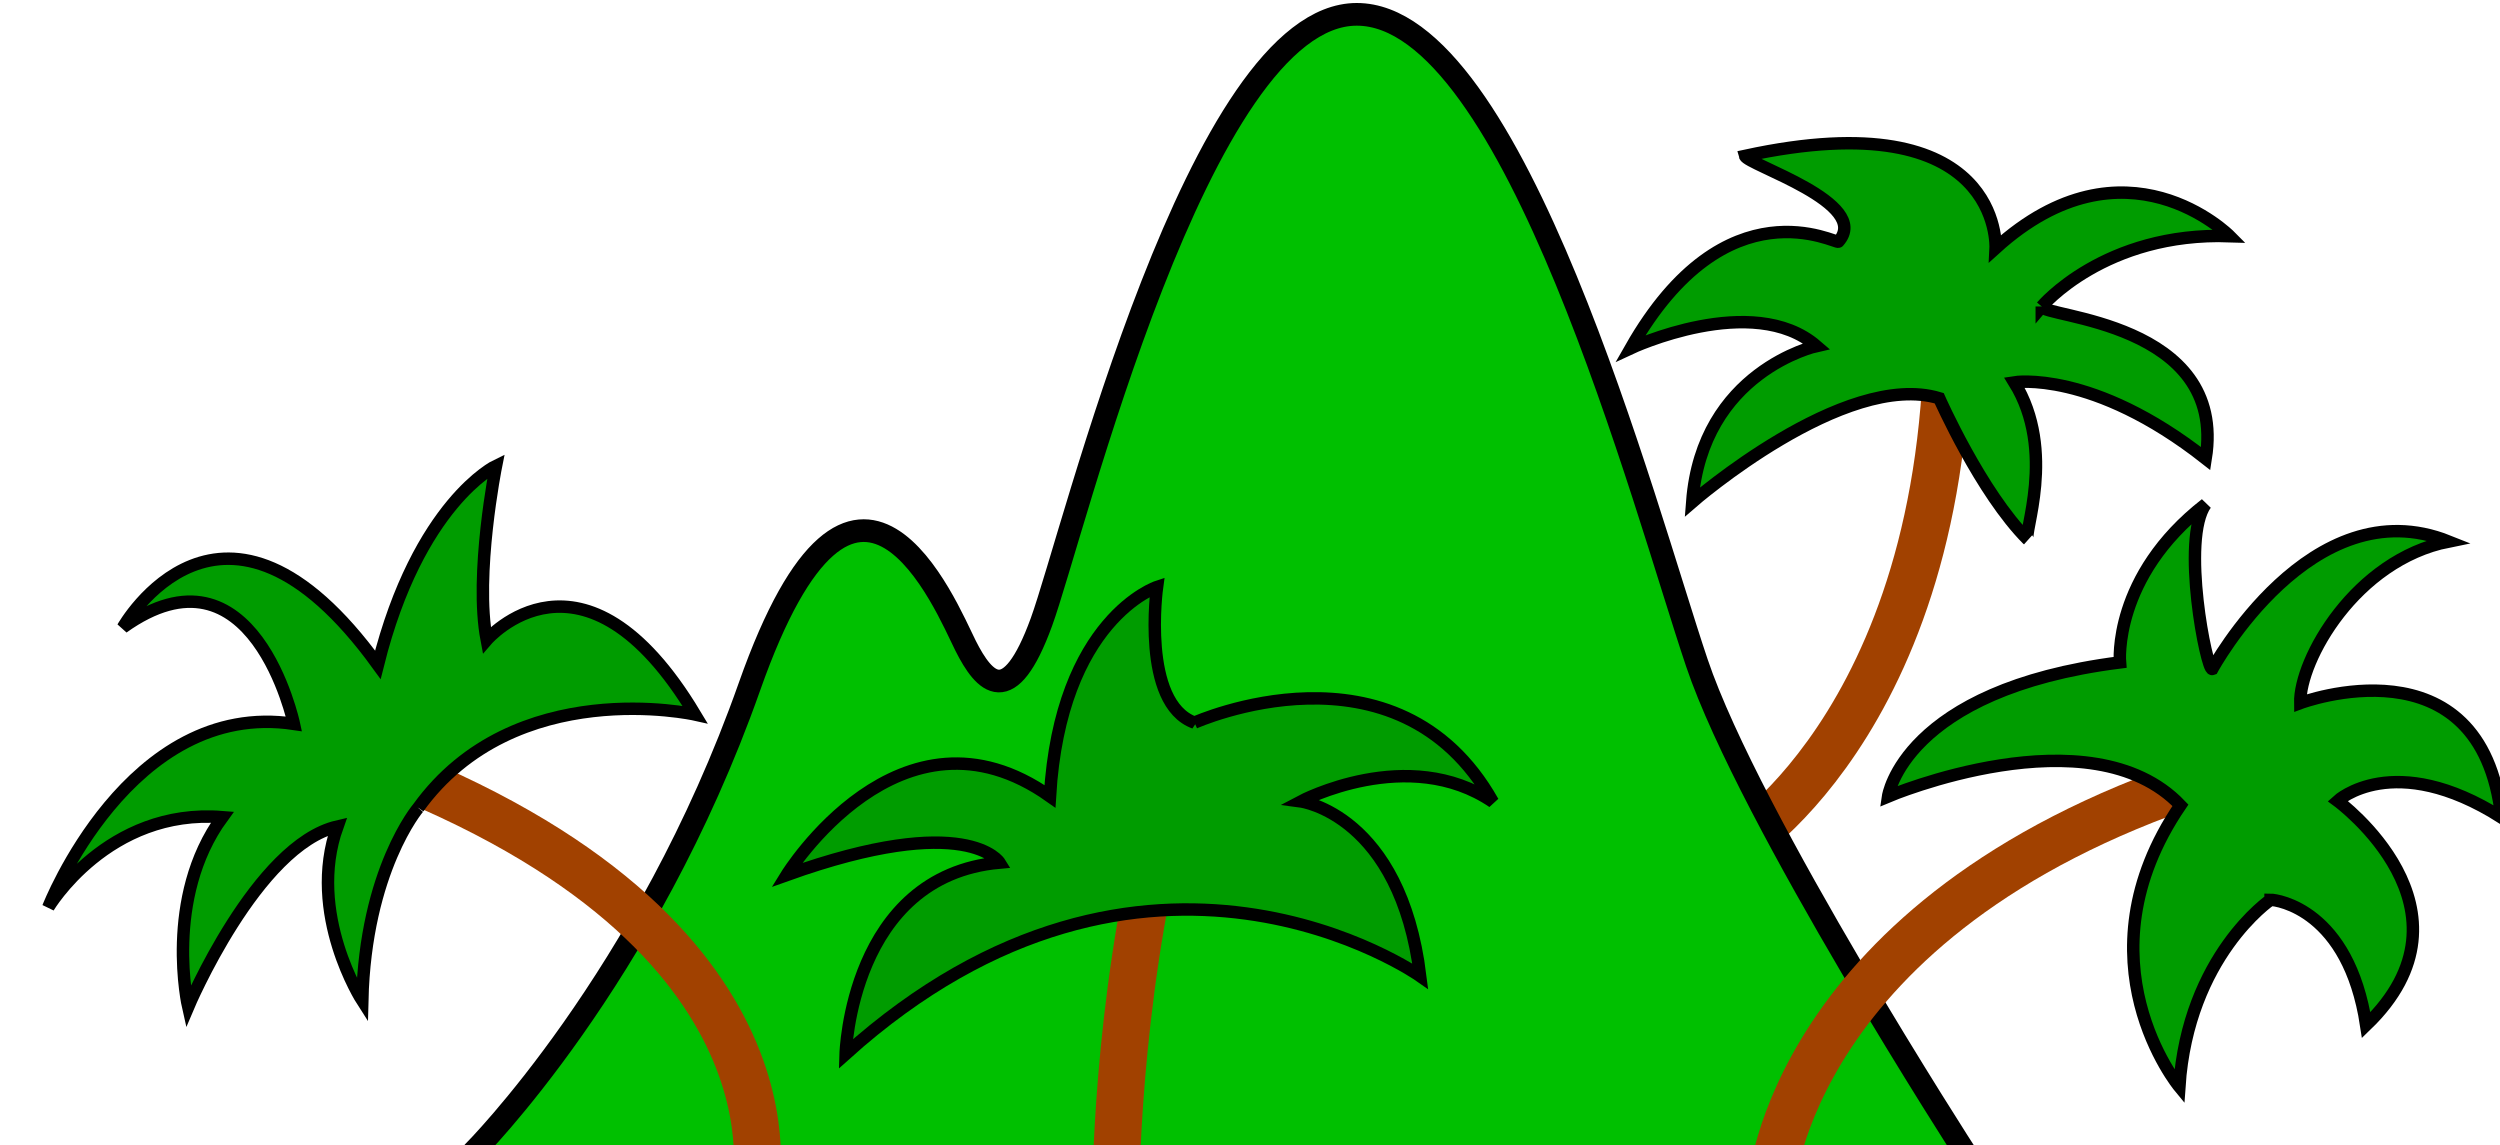
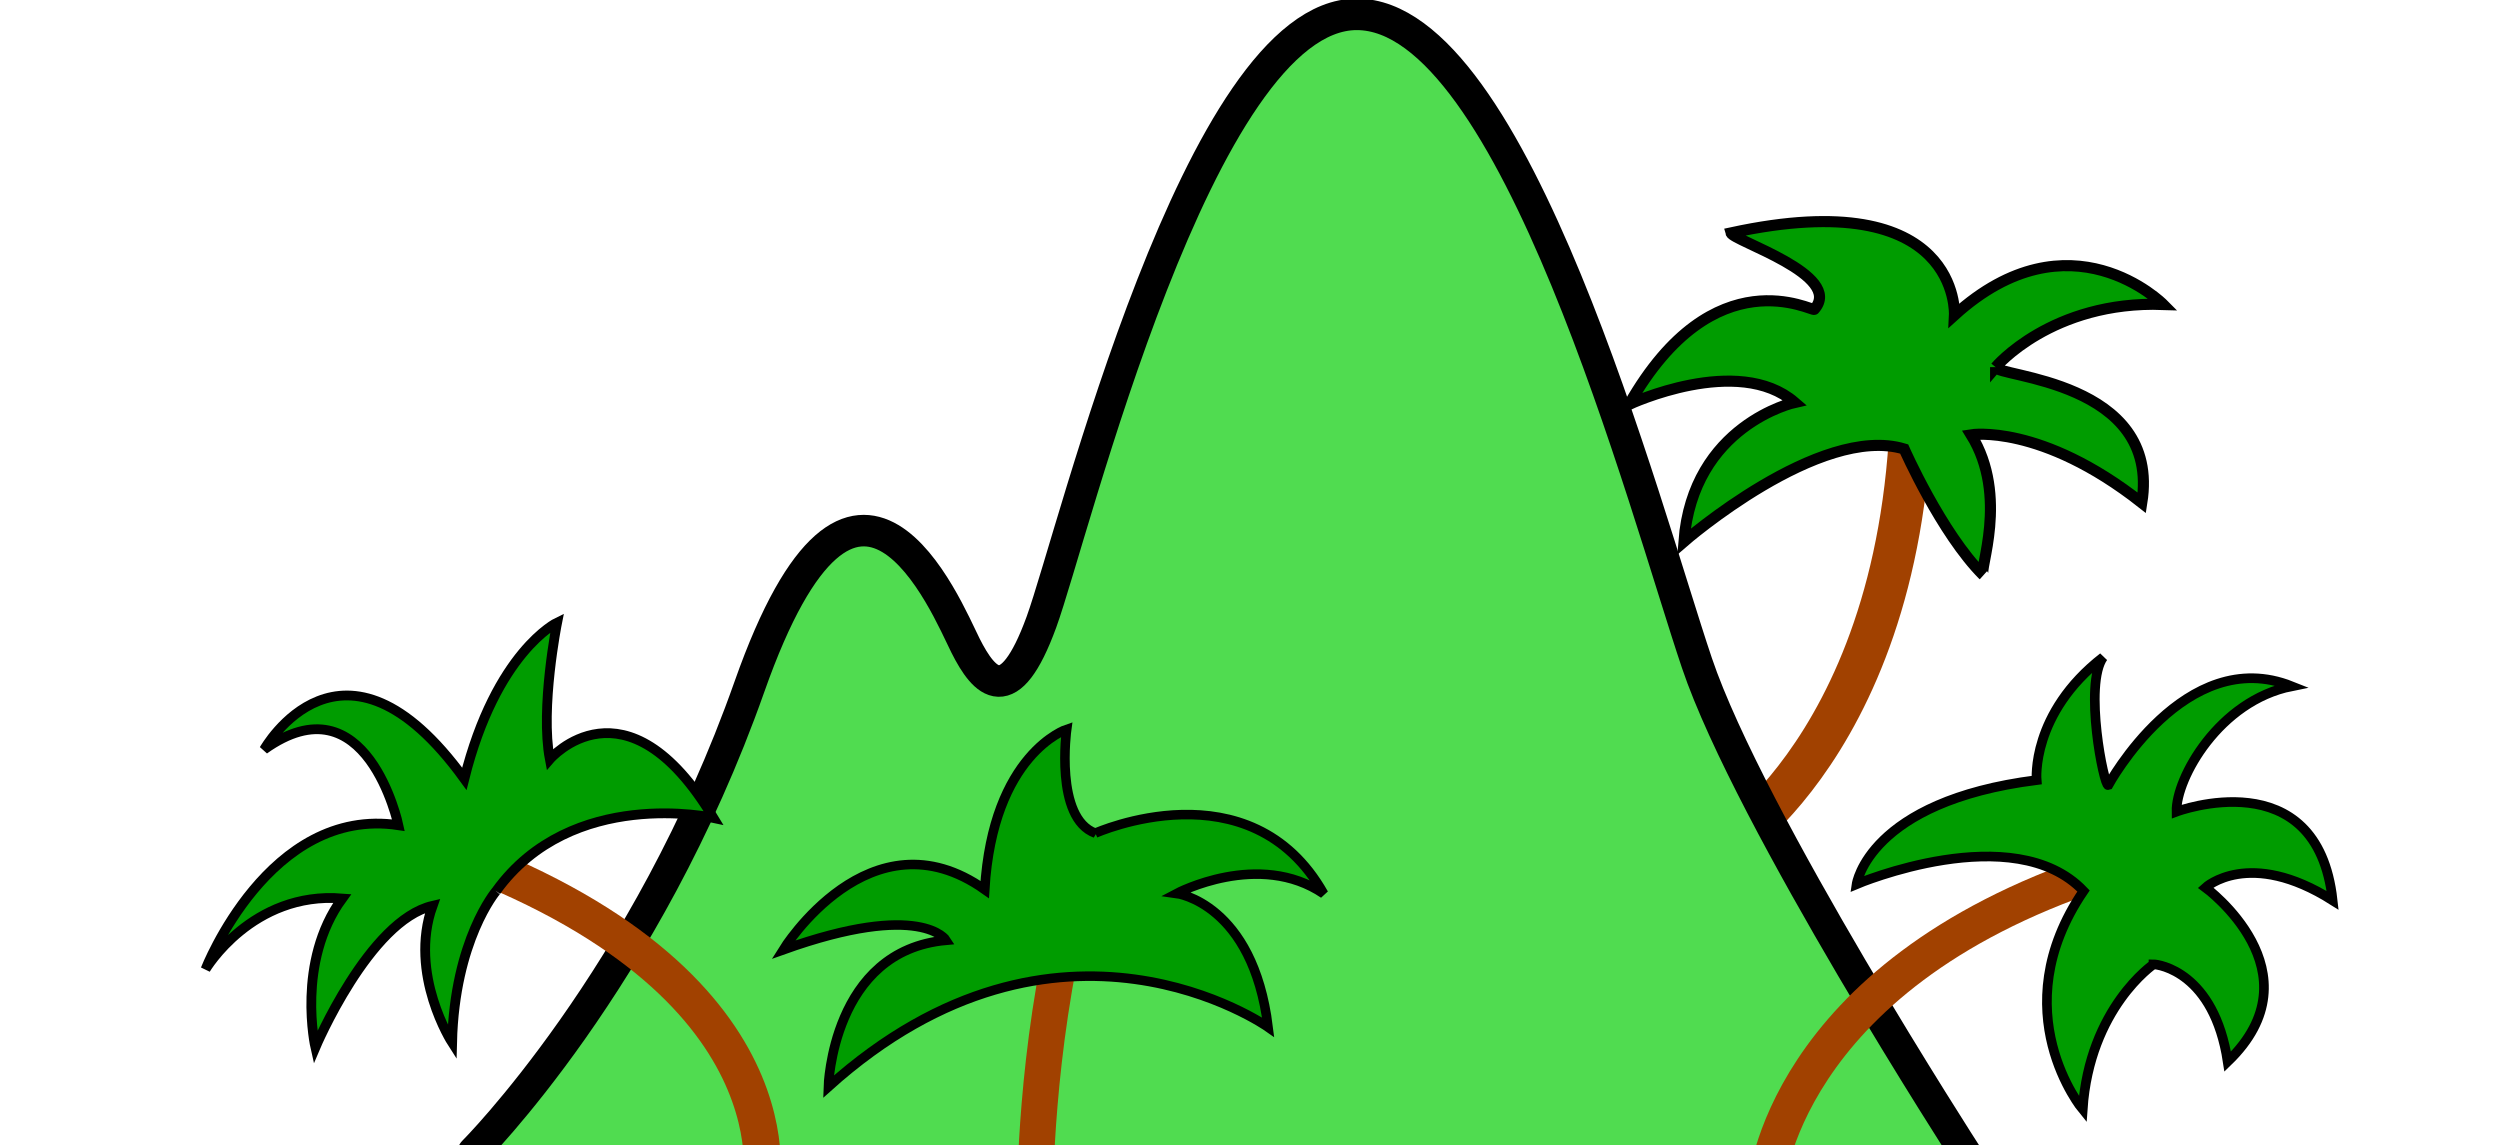
<svg xmlns="http://www.w3.org/2000/svg" xmlns:xlink="http://www.w3.org/1999/xlink" id="svg3722" version="1.1" viewBox="0 0 110 13.33" height="50.379" width="110" style="enable-background:new">
  <defs id="defs3716">
    <linearGradient id="linearGradient1659">
      <stop id="stop1655" offset="0" style="stop-color:#29e8ff;stop-opacity:1" />
      <stop id="stop1657" offset="1" style="stop-color:#f1fdff;stop-opacity:1" />
    </linearGradient>
    <linearGradient id="linearGradient940">
      <stop style="stop-color:#50dc50;stop-opacity:1;" offset="0" id="stop936" />
      <stop style="stop-color:#ffffff;stop-opacity:1" offset="1" id="stop938" />
    </linearGradient>
    <linearGradient id="linearGradient4980">
      <stop style="stop-color:#ffffff;stop-opacity:1;" offset="0" id="stop4976" />
      <stop style="stop-color:#ffffff;stop-opacity:0;" offset="1" id="stop4978" />
    </linearGradient>
    <linearGradient id="linearGradient4829">
      <stop style="stop-color:#ffffff;stop-opacity:1" offset="0" id="stop4821" />
      <stop style="stop-color:#ffffff;stop-opacity:0" offset="1" id="stop4827" />
    </linearGradient>
    <linearGradient id="linearGradient4695">
      <stop id="stop4689" offset="0" style="stop-color:#ffffff;stop-opacity:1" />
      <stop style="stop-color:#ffffff;stop-opacity:0.959" offset="0.25" id="stop4691" />
      <stop id="stop4697" offset="0.405" style="stop-color:#ffffff;stop-opacity:0.19" />
      <stop id="stop4693" offset="1" style="stop-color:#ffffff;stop-opacity:0" />
    </linearGradient>
    <linearGradient id="linearGradient4683">
      <stop style="stop-color:#ffffff;stop-opacity:1" offset="0" id="stop4679" />
      <stop id="stop4685" offset="0.15" style="stop-color:#ffffff;stop-opacity:0.959" />
      <stop style="stop-color:#ffffff;stop-opacity:0" offset="1" id="stop4681" />
    </linearGradient>
    <linearGradient id="linearGradient1589">
      <stop id="stop1585" offset="0" style="stop-color:#ffffff;stop-opacity:1" />
      <stop id="stop1587" offset="1" style="stop-color:#ffffff;stop-opacity:0" />
    </linearGradient>
    <linearGradient id="linearGradient911-7">
      <stop style="stop-color:#00ddff;stop-opacity:1" offset="0" id="stop907" />
      <stop style="stop-color:#00ddff;stop-opacity:0" offset="1" id="stop909" />
    </linearGradient>
    <linearGradient id="linearGradient966">
      <stop id="stop962" offset="0" style="stop-color:#009cff;stop-opacity:1" />
      <stop id="stop964" offset="1" style="stop-color:#009cff;stop-opacity:0" />
    </linearGradient>
    <linearGradient xlink:href="#linearGradient966" id="linearGradient960" x1="105.332" y1="167.657" x2="105.051" y2="115.799" gradientUnits="userSpaceOnUse" />
    <linearGradient xlink:href="#linearGradient966" id="linearGradient986" gradientUnits="userSpaceOnUse" x1="104.963" y1="31.079" x2="105.477" y2="78.038" gradientTransform="matrix(1.366772,0,0,-1,-39.72688,196.1525)" />
    <linearGradient xlink:href="#linearGradient966" id="linearGradient1799" gradientUnits="userSpaceOnUse" gradientTransform="matrix(1.640726,0,0,-1.393421,-68.16271,217.8736)" x1="108.265" y1="31" x2="108.265" y2="77.233" />
    <linearGradient xlink:href="#linearGradient911-7" id="linearGradient913" gradientUnits="userSpaceOnUse" gradientTransform="matrix(1.503783,0,0,-1.283856,-53.55037,195.9426)" x1="106.339" y1="31.412" x2="106.339" y2="78.101" />
    <linearGradient xlink:href="#linearGradient1589" id="linearGradient1577" gradientUnits="userSpaceOnUse" x1="107.258" y1="91.838" x2="107.258" y2="107.553" gradientTransform="translate(0,-185.0388)" />
    <linearGradient xlink:href="#linearGradient1589" id="linearGradient1573" x1="106.883" y1="106.805" x2="107.07" y2="91.65" gradientUnits="userSpaceOnUse" gradientTransform="translate(6.024639,-189.1393)" />
    <linearGradient xlink:href="#linearGradient1589" id="linearGradient1695" gradientUnits="userSpaceOnUse" gradientTransform="matrix(1.048428,0,0,4.701912,-48.70342,-563.6266)" x1="106.883" y1="105.53" x2="106.883" y2="103.842" />
    <linearGradient xlink:href="#linearGradient4683" id="linearGradient1726" gradientUnits="userSpaceOnUse" gradientTransform="matrix(1.048429,0,0,4.604902,-48.70342,-425.1219)" x1="106.883" y1="106.389" x2="106.883" y2="94.898" />
    <linearGradient xlink:href="#linearGradient4695" id="linearGradient4687" gradientUnits="userSpaceOnUse" gradientTransform="matrix(1.048429,0,0,4.604902,-48.70342,-425.1219)" x1="106.883" y1="106.389" x2="106.883" y2="94.898" />
    <linearGradient xlink:href="#linearGradient4829" id="linearGradient4833" x1="62.177" y1="52.882" x2="62.177" y2="37.007" gradientUnits="userSpaceOnUse" />
    <radialGradient xlink:href="#linearGradient4829" id="radialGradient4972" cx="59.531" cy="52.282" fx="59.531" fy="52.282" r="59.531" gradientTransform="matrix(1.413333,6.4270074e-8,-3.5065601e-8,0.7711113,-22.62187,12.16888)" gradientUnits="userSpaceOnUse" />
    <radialGradient xlink:href="#linearGradient4980" id="radialGradient4984" cx="59.531" cy="84.027" fx="59.531" fy="84.027" r="51.594" gradientTransform="matrix(1.985897,1.6038333e-7,-4.2761978e-8,0.529487,-57.23649,22.21434)" gradientUnits="userSpaceOnUse" />
    <linearGradient xlink:href="#linearGradient940" id="linearGradient942" x1="81.641" y1="78.642" x2="81.641" y2="87.642" gradientUnits="userSpaceOnUse" gradientTransform="matrix(3.482973,0,0,3.482973,-150.1452,207.5834)" />
    <linearGradient xlink:href="#linearGradient940" id="linearGradient1619" gradientUnits="userSpaceOnUse" gradientTransform="matrix(3.482973,0,0,3.482973,-150.1452,207.5834)" x1="81.641" y1="78.642" x2="81.641" y2="87.642" />
    <linearGradient xlink:href="#linearGradient1659" id="linearGradient1653" x1="370.007" y1="56.645" x2="370.007" y2="-33.157" gradientUnits="userSpaceOnUse" gradientTransform="matrix(1.003771,0,0,0.5789509,0.7063884,41.26768)" />
  </defs>
  <g id="layer2" transform="translate(-4.736577,-40.64854)" />
  <g id="layer1" transform="translate(-4.736577,-470.6485)" style="display:inline">
-     <g transform="matrix(2.06814,0,0,2.06814,-107.3236,312.8133)" style="display:inline;opacity:1;enable-background:new" id="g947">
+     <g transform="matrix(1.844169,0,0,1.844169,-87.48967,332.0307)" style="display:inline;opacity:1;enable-background:new" id="g947">
      <path id="path4661" d="m 91.111,85.376 c 0,0 4.839,-2.945 4.49,-12.133" style="display:inline;fill:none;stroke:#a14100;stroke-width:1;stroke-linecap:butt;stroke-linejoin:miter;stroke-miterlimit:4;stroke-dasharray:none;stroke-opacity:1;enable-background:new" />
      <path id="path960" d="m 97.623,73.881 c 0,0 1.333,-1.59 3.999,-1.497 0,0 -2.222,-2.245 -4.981,0.257 0,0 0.164,-3.157 -5.332,-1.964 0.047,0.187 2.713,1.006 1.988,1.824 -0.023,0.07 -2.385,-1.31 -4.42,2.268 0,0 2.596,-1.216 3.952,-0.047 0,0 -2.432,0.538 -2.643,3.321 0,0 3.243,-2.818 5.255,-2.21 0,0 0.886,2.007 1.886,3.007 -0.117,-0.094 0.623,-1.872 -0.289,-3.346 0,0 1.664,-0.272 4.073,1.623 0.468,-2.923 -3.488,-3.003 -3.488,-3.237 z" style="opacity:1;vector-effect:none;fill:#009c00;fill-opacity:1;stroke:#000000;stroke-width:0.265px;stroke-linecap:butt;stroke-linejoin:miter;stroke-miterlimit:4;stroke-dasharray:none;stroke-dashoffset:0;stroke-opacity:1" />
    </g>
  </g>
  <g id="layer3" style="display:inline;opacity:1" transform="translate(-51.3774,-494.4985)">
-     <path id="path4705" d="m 72.206,526.661 c 0,0 7.604,-7.588 12.149,-20.479 4.689,-13.299 8.671,-3.463 9.506,-1.801 0.835,1.662 1.927,2.84 3.34,-1.039 1.413,-3.879 6.937,-26.737 13.874,-26.737 6.937,0 12.653,21.681 14.966,28.538 2.312,6.857 11.872,21.658 11.872,21.658" style="display:inline;opacity:1;fill:#00c000;fill-opacity:1;stroke:#000000;stroke-width:0.998;stroke-linecap:round;stroke-linejoin:miter;stroke-miterlimit:4;stroke-dasharray:none;stroke-dashoffset:0;stroke-opacity:1;enable-background:new" />
-     <g style="display:inline;opacity:1;enable-background:new" id="g926" transform="matrix(2.06814,0,0,2.06814,-58.63125,350.4302)">
+     <path id="path4705" d="m 72.206,526.661 c 0,0 7.604,-7.588 12.149,-20.479 4.689,-13.299 8.671,-3.463 9.506,-1.801 0.835,1.662 1.927,2.84 3.34,-1.039 1.413,-3.879 6.937,-26.737 13.874,-26.737 6.937,0 12.653,21.681 14.966,28.538 2.312,6.857 11.872,21.658 11.872,21.658" style="display:inline;opacity:1;fill:#50dc50;fill-opacity:1;stroke:#000000;stroke-width:1.387;stroke-linecap:round;stroke-linejoin:miter;stroke-miterlimit:4;stroke-dasharray:none;stroke-dashoffset:0;stroke-opacity:1;enable-background:new;font-variant-east_asian:normal;vector-effect:none" />
+     <g style="display:inline;opacity:1;enable-background:new" id="g926" transform="matrix(1.624058,0,0,1.624058,-27.63415,388.6849)">
      <path id="path4653" d="m 69.249,86.03 c 0,0 1.323,-5.689 -8.599,-9.26" style="display:inline;fill:none;stroke:#a14100;stroke-width:1;stroke-linecap:butt;stroke-linejoin:miter;stroke-miterlimit:4;stroke-dasharray:none;stroke-opacity:1;enable-background:new" />
      <path id="path4675" d="m 62.09,77.891 c 0,0 -1.124,1.323 -1.191,4.101 0,0 -1.191,-1.852 -0.529,-3.704 -1.72,0.397 -3.175,3.836 -3.175,3.836 0,0 -0.529,-2.315 0.728,-4.035 -2.447,-0.198 -3.704,1.918 -3.704,1.918 0,0 1.72,-4.432 5.226,-3.903 0,0 -0.86,-4.035 -3.638,-2.051 0,0 2.117,-3.77 5.424,0.794 0.86,-3.44 2.514,-4.233 2.514,-4.233 0,0 -0.463,2.315 -0.198,3.704 0,0 2.051,-2.381 4.432,1.587 0,0 -3.836,-0.86 -5.887,1.984" style="display:inline;opacity:1;fill:#009c00;fill-opacity:1;stroke:#000000;stroke-width:0.265px;stroke-linecap:butt;stroke-linejoin:miter;stroke-opacity:1" />
    </g>
  </g>
  <g id="layer5" style="display:inline;opacity:1" transform="translate(-51.3774,-494.4985)">
-     <g id="g1663" transform="matrix(0.5937857,0,0,0.5937857,25.1419,223.8137)">
+     <g id="g1663" transform="matrix(0.4608386,0,0,0.4608386,48.23319,291.9756)">
      <path id="path4663" d="m 175.425,512.579 c 0,0 1.382,-19.956 31.793,-30.093" style="display:inline;fill:none;stroke:#a14100;stroke-width:3.483;stroke-linecap:butt;stroke-linejoin:miter;stroke-miterlimit:4;stroke-dasharray:none;stroke-opacity:1;enable-background:new" />
      <path id="path954" d="m 212.434,491.343 c 0,0 -6.109,4.154 -6.761,13.847 0,0 -7.738,-9.367 0.082,-20.852 -6.679,-7.005 -21.667,-0.652 -21.667,-0.652 0,0 1.14,-7.901 17.187,-9.937 0,0 -0.57,-6.353 6.353,-11.729 -1.873,2.606 0.082,12.381 0.489,12.218 0,0 7.331,-13.521 17.512,-9.449 -6.924,1.385 -11.063,8.781 -10.996,11.974 0,0 13.426,-5.039 14.906,8.471 -7.982,-5.05 -12.137,-1.222 -12.137,-1.222 0,0 10.996,8.064 2.118,16.616 -1.303,-8.553 -6.598,-9.286 -7.086,-9.286 z" style="opacity:1;vector-effect:none;fill:#009c00;fill-opacity:1;stroke:#000000;stroke-width:0.922px;stroke-linecap:butt;stroke-linejoin:miter;stroke-miterlimit:4;stroke-dasharray:none;stroke-dashoffset:0;stroke-opacity:1" />
    </g>
-     <g id="g1561" transform="matrix(2.06814,0,0,2.06814,-30.01695,360.158)">
+     <g id="g1561" transform="matrix(1.582838,0,0,1.582838,-2.946588,399.6587)">
      <path transform="translate(2.7083334e-7,1.1458333e-6)" style="display:inline;fill:none;stroke:#a14100;stroke-width:1;stroke-linecap:butt;stroke-linejoin:miter;stroke-miterlimit:4;stroke-dasharray:none;stroke-opacity:1" d="m 63.095,81.394 c 0,0 0,-3.967 1,-7.967" id="path1557" />
      <path style="display:inline;opacity:1;vector-effect:none;fill:#009c00;fill-opacity:1;stroke:#000000;stroke-width:0.265px;stroke-linecap:butt;stroke-linejoin:miter;stroke-miterlimit:4;stroke-dasharray:none;stroke-dashoffset:0;stroke-opacity:1" d="M 64.77,71.375 C 63.629,70.96 63.972,68.488 63.972,68.488 c 0,0 -2.053,0.677 -2.278,4.454 -3.183,-2.251 -5.603,1.675 -5.603,1.675 3.845,-1.377 4.531,-0.265 4.531,-0.265 -3.168,0.284 -3.275,4.073 -3.275,4.073 6.411,-5.763 12.225,-1.658 12.225,-1.658 -0.425,-3.437 -2.54,-3.717 -2.54,-3.717 0,0 2.286,-1.214 4.086,0.01 -2.038,-3.621 -6.349,-1.686 -6.349,-1.686 z" id="path1559" />
    </g>
  </g>
  <g id="layer6" style="display:none" transform="translate(-51.3774,-494.4985)">
    <a href="/" id="a90" transform="matrix(3.482973,0,0,3.482973,18.87696,194.3994)">
      <text xml:space="preserve" style="font-style:normal;font-weight:normal;font-size:11.283px;line-height:1.25;font-family:sans-serif;letter-spacing:0px;word-spacing:0px;display:inline;opacity:1;fill:#000000;fill-opacity:1;stroke:none;stroke-width:0.7;stroke-miterlimit:4;stroke-dasharray:none" x="67.427" y="91.861" id="text3815">
        <tspan id="tspan3813" x="67.427" y="91.861" style="font-style:normal;font-variant:normal;font-weight:bold;font-stretch:normal;font-size:11.283px;font-family:'DejaVu Sans Mono';-inkscape-font-specification:'DejaVu Sans Mono Bold';fill:#000000;fill-opacity:1;stroke-width:0.7;stroke-miterlimit:4;stroke-dasharray:none">Code<tspan style="word-spacing:-2.675px" id="tspan892"> </tspan>Island</tspan>
      </text>
    </a>
  </g>
</svg>
